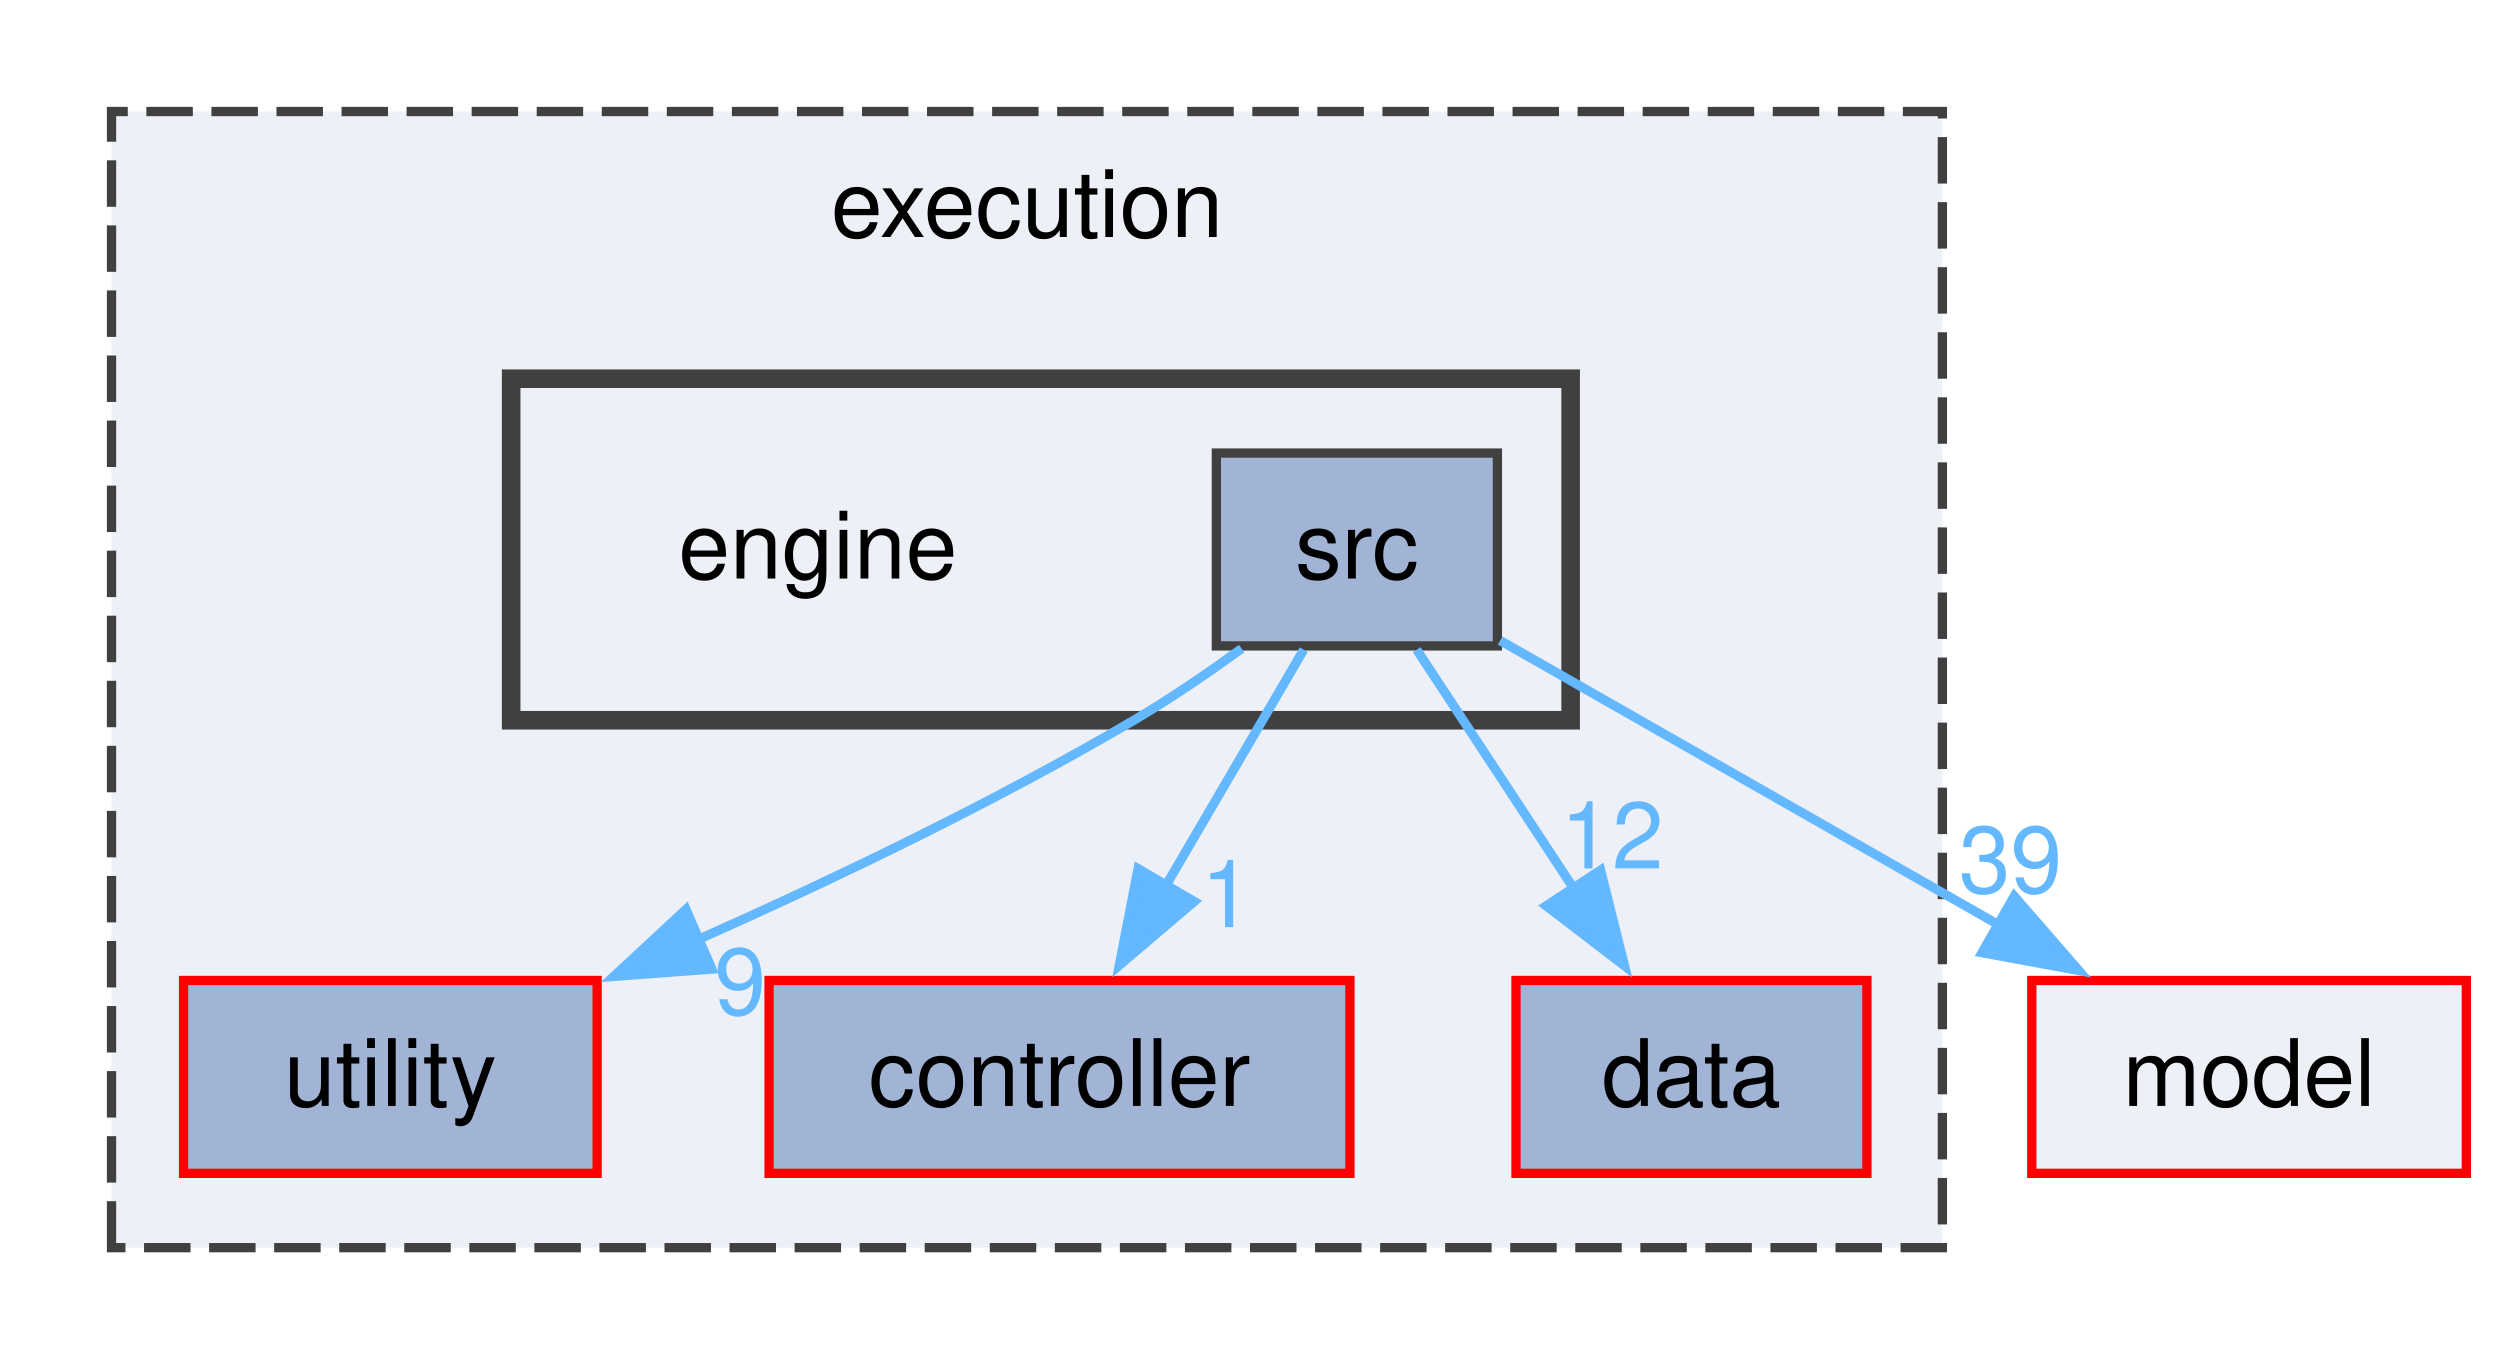
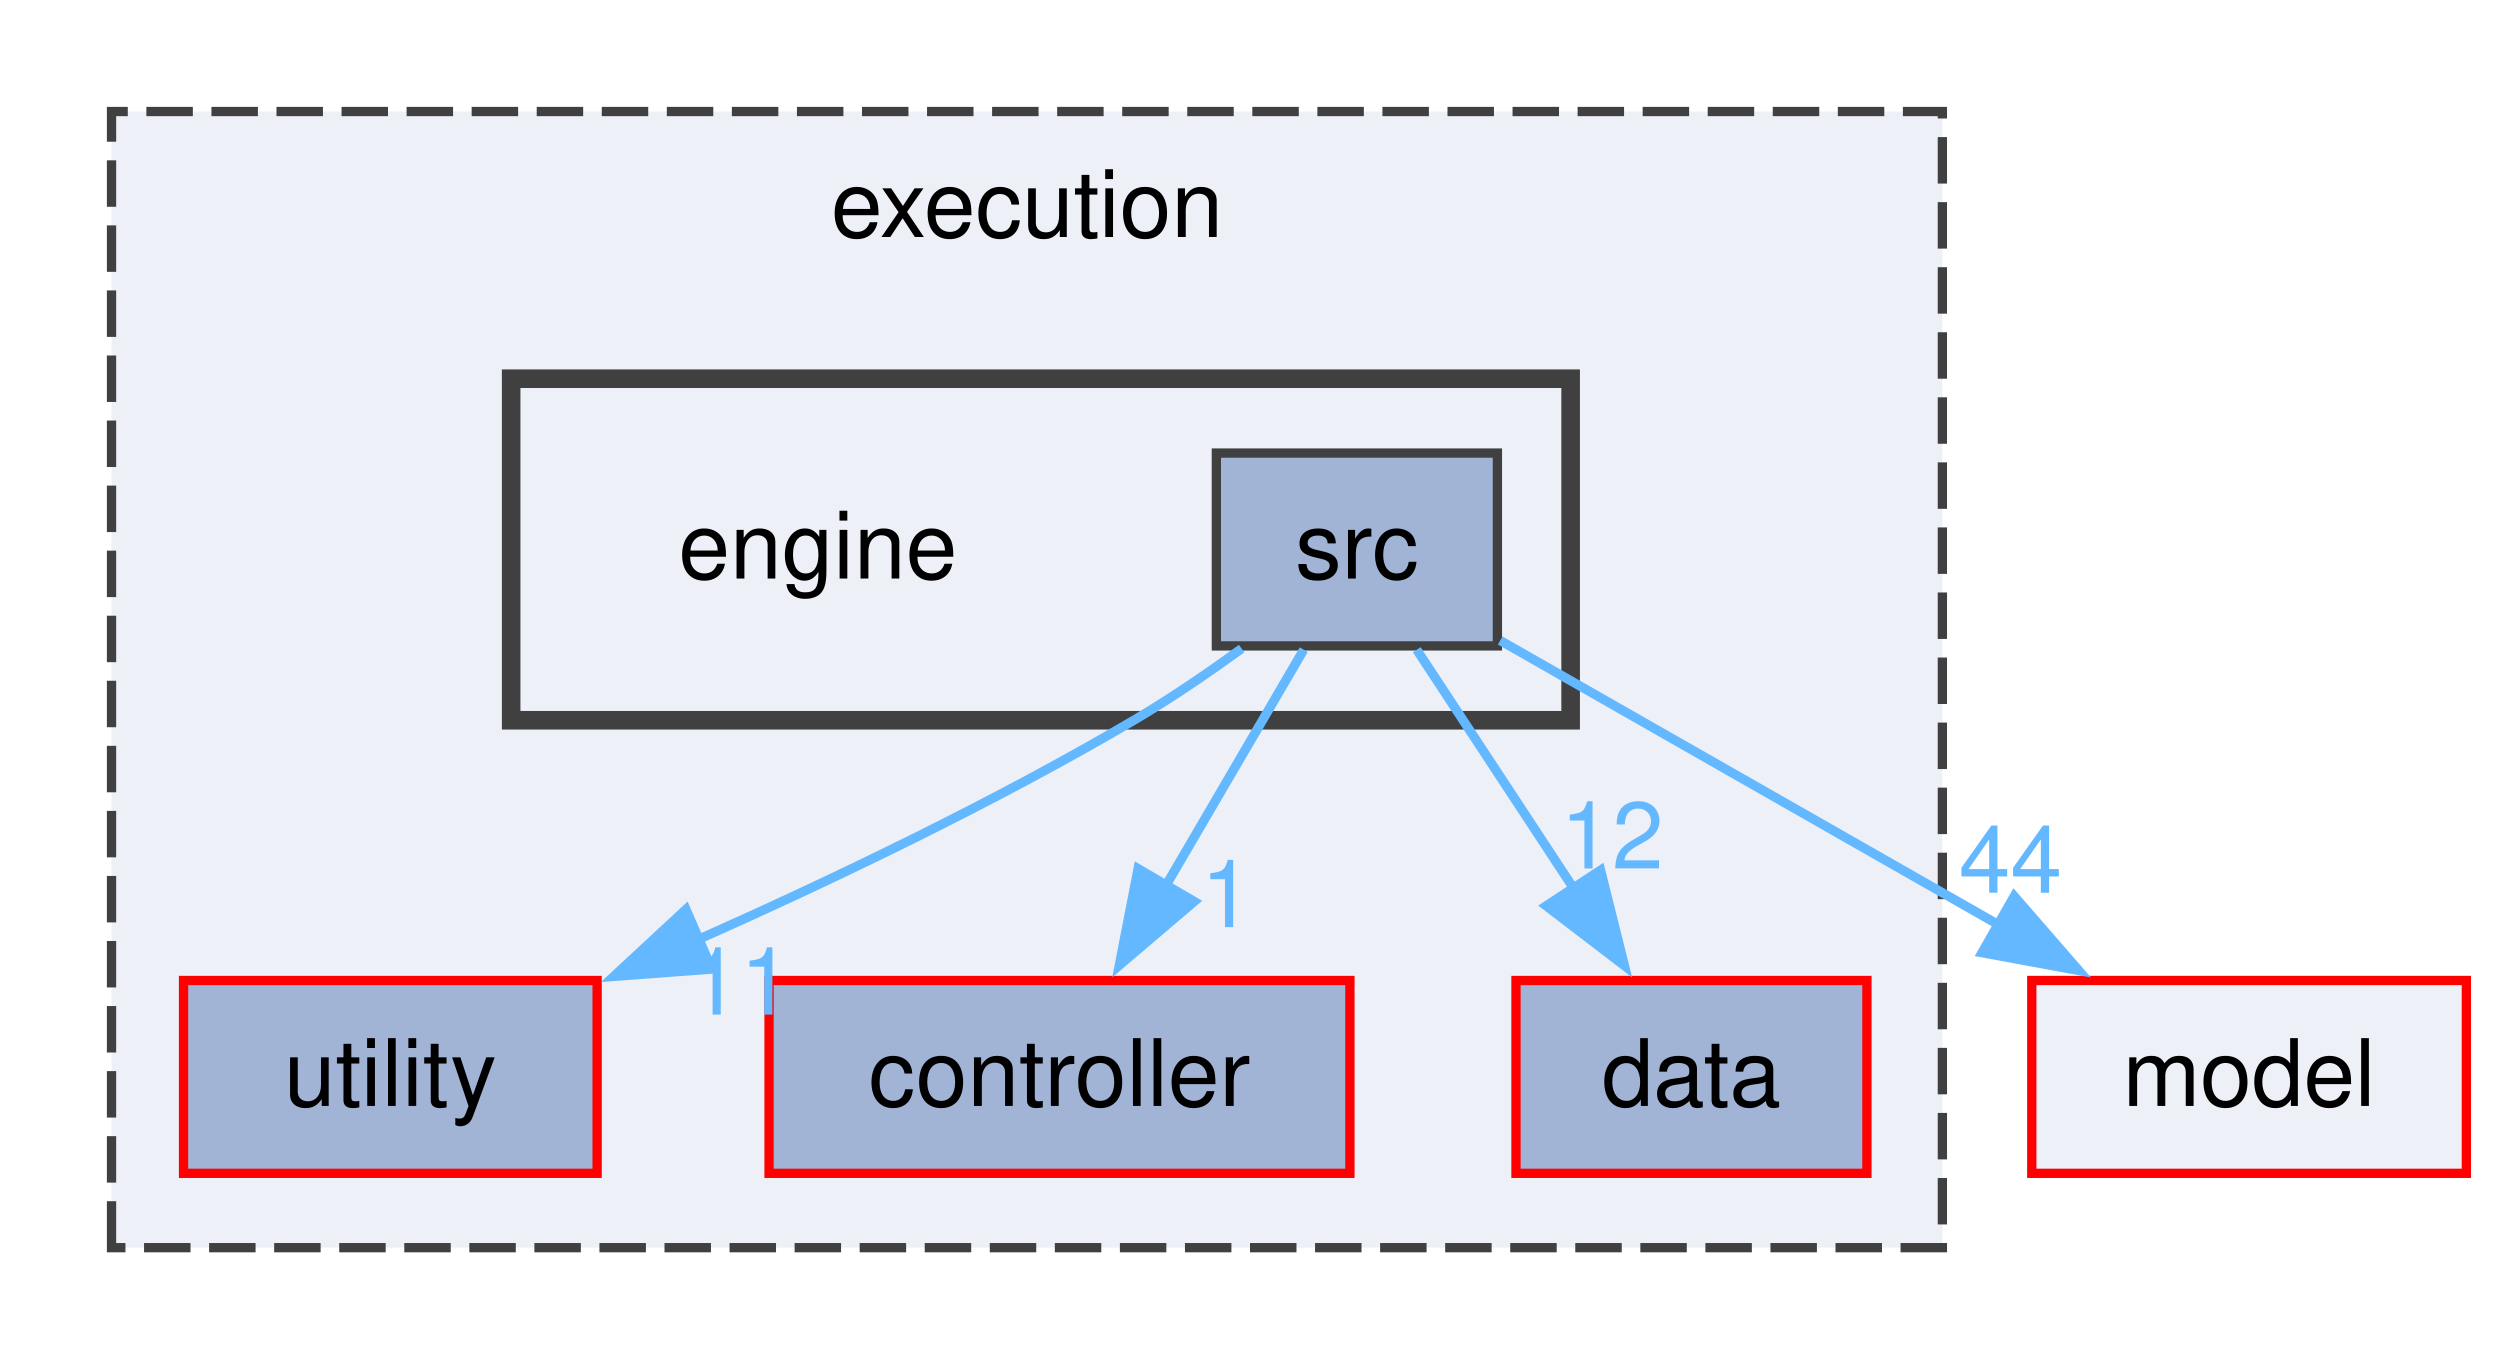
<svg xmlns="http://www.w3.org/2000/svg" xmlns:xlink="http://www.w3.org/1999/xlink" width="269pt" height="146pt" viewBox="0.00 0.00 269.00 146.00">
  <g id="graph0" class="graph" transform="scale(1 1) rotate(0) translate(4 142.25)">
    <g id="clust1" class="cluster">
      <g id="a_clust1">
        <a xlink:href="dir_5492fae2ae9e8e8e3b45371f34937227.html" target="_top" xlink:title="execution">
          <polygon fill="#edf0f7" stroke="#404040" stroke-dasharray="5,2" points="8,-8 8,-130.25 205,-130.25 205,-8 8,-8" />
          <text xml:space="preserve" text-anchor="middle" x="106.5" y="-116.75" font-family="Helvetica,sans-Serif" font-size="10.00">execution</text>
        </a>
      </g>
    </g>
    <g id="clust2" class="cluster">
      <g id="a_clust2">
        <a xlink:href="dir_11b717f8bbe9adcce5d847a0cd87900f.html" target="_top">
          <polygon fill="#edf0f7" stroke="#404040" stroke-width="2" points="51,-64.75 51,-101.5 165,-101.5 165,-64.75 51,-64.75" />
        </a>
      </g>
    </g>
    <g id="node1" class="node">
      <g id="a_node1">
        <a xlink:href="dir_6e332d3e931a265118348dad6ed62968.html" target="_top" xlink:title="utility">
          <polygon fill="#a2b4d6" stroke="red" points="60.25,-36.75 15.75,-36.75 15.75,-16 60.25,-16 60.25,-36.75" />
          <text xml:space="preserve" text-anchor="middle" x="38" y="-23.25" font-family="Helvetica,sans-Serif" font-size="10.00">utility</text>
        </a>
      </g>
    </g>
    <g id="node2" class="node">
      <g id="a_node2">
        <a xlink:href="dir_f6068031c8ed86da3580f80ca3a17e26.html" target="_top" xlink:title="controller">
          <polygon fill="#a2b4d6" stroke="red" points="141.25,-36.75 78.75,-36.75 78.75,-16 141.25,-16 141.25,-36.75" />
          <text xml:space="preserve" text-anchor="middle" x="110" y="-23.25" font-family="Helvetica,sans-Serif" font-size="10.00">controller</text>
        </a>
      </g>
    </g>
    <g id="node3" class="node">
      <g id="a_node3">
        <a xlink:href="dir_2445526665ebab794f8c8c79540d5ddc.html" target="_top" xlink:title="data">
          <polygon fill="#a2b4d6" stroke="red" points="196.88,-36.75 159.12,-36.75 159.12,-16 196.88,-16 196.88,-36.75" />
          <text xml:space="preserve" text-anchor="middle" x="178" y="-23.25" font-family="Helvetica,sans-Serif" font-size="10.00">data</text>
        </a>
      </g>
    </g>
    <g id="node4" class="node">
      <text xml:space="preserve" text-anchor="middle" x="84" y="-80" font-family="Helvetica,sans-Serif" font-size="10.00">engine</text>
    </g>
    <g id="node5" class="node">
      <g id="a_node5">
        <a xlink:href="dir_7f4c9645bfb3b292a5e871b2a5839622.html" target="_top" xlink:title="src">
          <polygon fill="#a2b4d6" stroke="#404040" points="157.12,-93.5 126.88,-93.5 126.88,-72.75 157.12,-72.75 157.12,-93.5" />
          <text xml:space="preserve" text-anchor="middle" x="142" y="-80" font-family="Helvetica,sans-Serif" font-size="10.00">src</text>
        </a>
      </g>
    </g>
    <g id="edge3" class="edge">
      <g id="a_edge3">
        <a xlink:href="dir_000033_000040.html" target="_top">
          <path fill="none" stroke="#63b8ff" d="M129.6,-72.46C125.96,-69.82 121.9,-67.05 118,-64.75 103.01,-55.93 85.59,-47.59 70.84,-41.03" />
          <polygon fill="#63b8ff" stroke="#63b8ff" points="72.6,-37.98 62.04,-37.19 69.81,-44.4 72.6,-37.98" />
        </a>
      </g>
      <g id="a_edge3-headlabel">
-         <a xlink:href="dir_000033_000040.html" target="_top" xlink:title="9">
-           <text xml:space="preserve" text-anchor="middle" x="75.64" y="-33.08" font-family="Helvetica,sans-Serif" font-size="10.00" fill="#63b8ff">9</text>
+         <a xlink:href="dir_000033_000040.html" target="_top" xlink:title="11">
+           <text xml:space="preserve" text-anchor="middle" x="75.64" y="-33.08" font-family="Helvetica,sans-Serif" font-size="10.00" fill="#63b8ff">11</text>
        </a>
      </g>
    </g>
    <g id="edge4" class="edge">
      <g id="a_edge4">
        <a xlink:href="dir_000033_000008.html" target="_top">
          <path fill="none" stroke="#63b8ff" d="M136.28,-72.34C132.14,-65.25 126.4,-55.44 121.35,-46.79" />
          <polygon fill="#63b8ff" stroke="#63b8ff" points="124.5,-45.25 116.44,-38.39 118.46,-48.78 124.5,-45.25" />
        </a>
      </g>
      <g id="a_edge4-headlabel">
        <a xlink:href="dir_000033_000008.html" target="_top" xlink:title="1">
          <text xml:space="preserve" text-anchor="middle" x="128" y="-42.49" font-family="Helvetica,sans-Serif" font-size="10.00" fill="#63b8ff">1</text>
        </a>
      </g>
    </g>
    <g id="edge1" class="edge">
      <g id="a_edge1">
        <a xlink:href="dir_000033_000009.html" target="_top">
          <path fill="none" stroke="#63b8ff" d="M148.44,-72.34C153.15,-65.17 159.69,-55.23 165.42,-46.51" />
          <polygon fill="#63b8ff" stroke="#63b8ff" points="168.22,-48.62 170.79,-38.34 162.37,-44.78 168.22,-48.62" />
        </a>
      </g>
      <g id="a_edge1-headlabel">
        <a xlink:href="dir_000033_000009.html" target="_top" xlink:title="12">
          <text xml:space="preserve" text-anchor="middle" x="169.45" y="-48.8" font-family="Helvetica,sans-Serif" font-size="10.00" fill="#63b8ff">12</text>
        </a>
      </g>
    </g>
    <g id="node6" class="node">
      <g id="a_node6">
        <a xlink:href="dir_3f14f6767c31cb4a1d22c13c18cc6fc3.html" target="_top" xlink:title="model">
          <polygon fill="#edf0f7" stroke="red" points="261.38,-36.75 214.62,-36.75 214.62,-16 261.38,-16 261.38,-36.75" />
          <text xml:space="preserve" text-anchor="middle" x="238" y="-23.25" font-family="Helvetica,sans-Serif" font-size="10.00">model</text>
        </a>
      </g>
    </g>
    <g id="edge2" class="edge">
      <g id="a_edge2">
        <a xlink:href="dir_000033_000026.html" target="_top">
          <path fill="none" stroke="#63b8ff" d="M157.42,-73.33C171.96,-65.04 194.03,-52.45 211.4,-42.54" />
          <polygon fill="#63b8ff" stroke="#63b8ff" points="212.73,-45.82 219.68,-37.82 209.26,-39.74 212.73,-45.82" />
        </a>
      </g>
      <g id="a_edge2-headlabel">
-         <a xlink:href="dir_000033_000026.html" target="_top" xlink:title="39">
-           <text xml:space="preserve" text-anchor="middle" x="212.33" y="-46.19" font-family="Helvetica,sans-Serif" font-size="10.00" fill="#63b8ff">39</text>
+         <a xlink:href="dir_000033_000026.html" target="_top" xlink:title="44">
+           <text xml:space="preserve" text-anchor="middle" x="212.33" y="-46.19" font-family="Helvetica,sans-Serif" font-size="10.00" fill="#63b8ff">44</text>
        </a>
      </g>
    </g>
  </g>
</svg>
